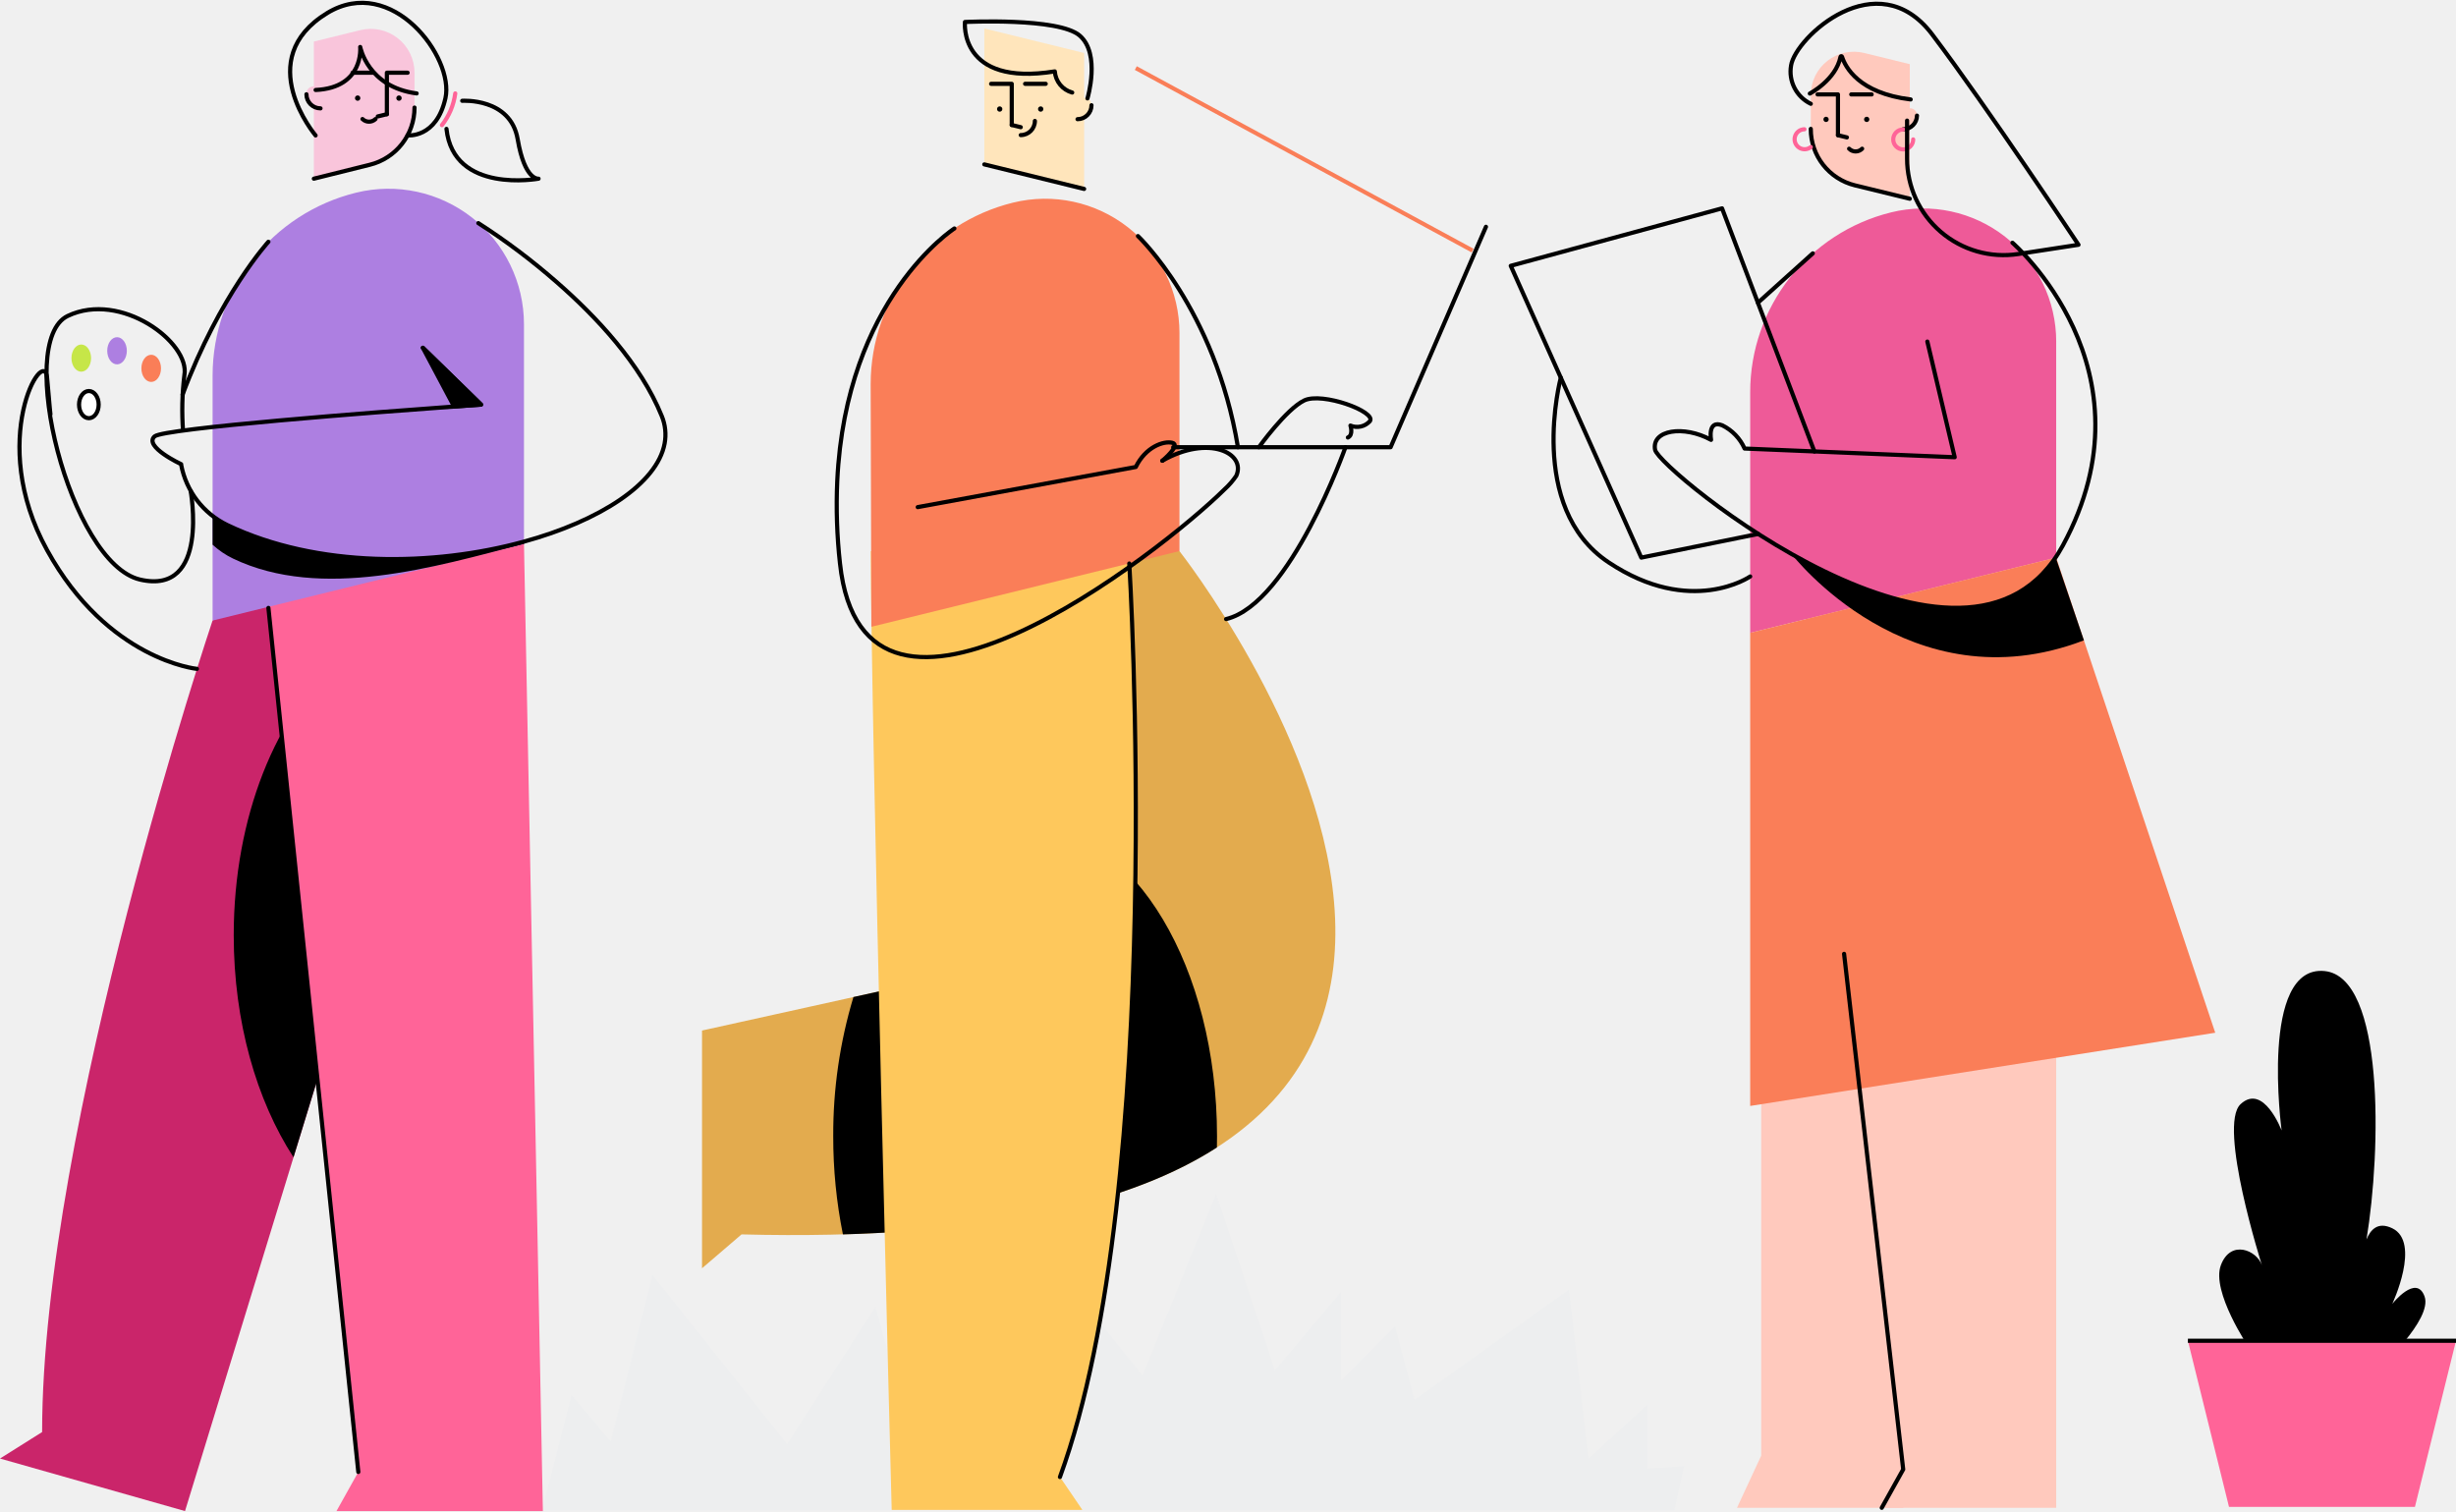
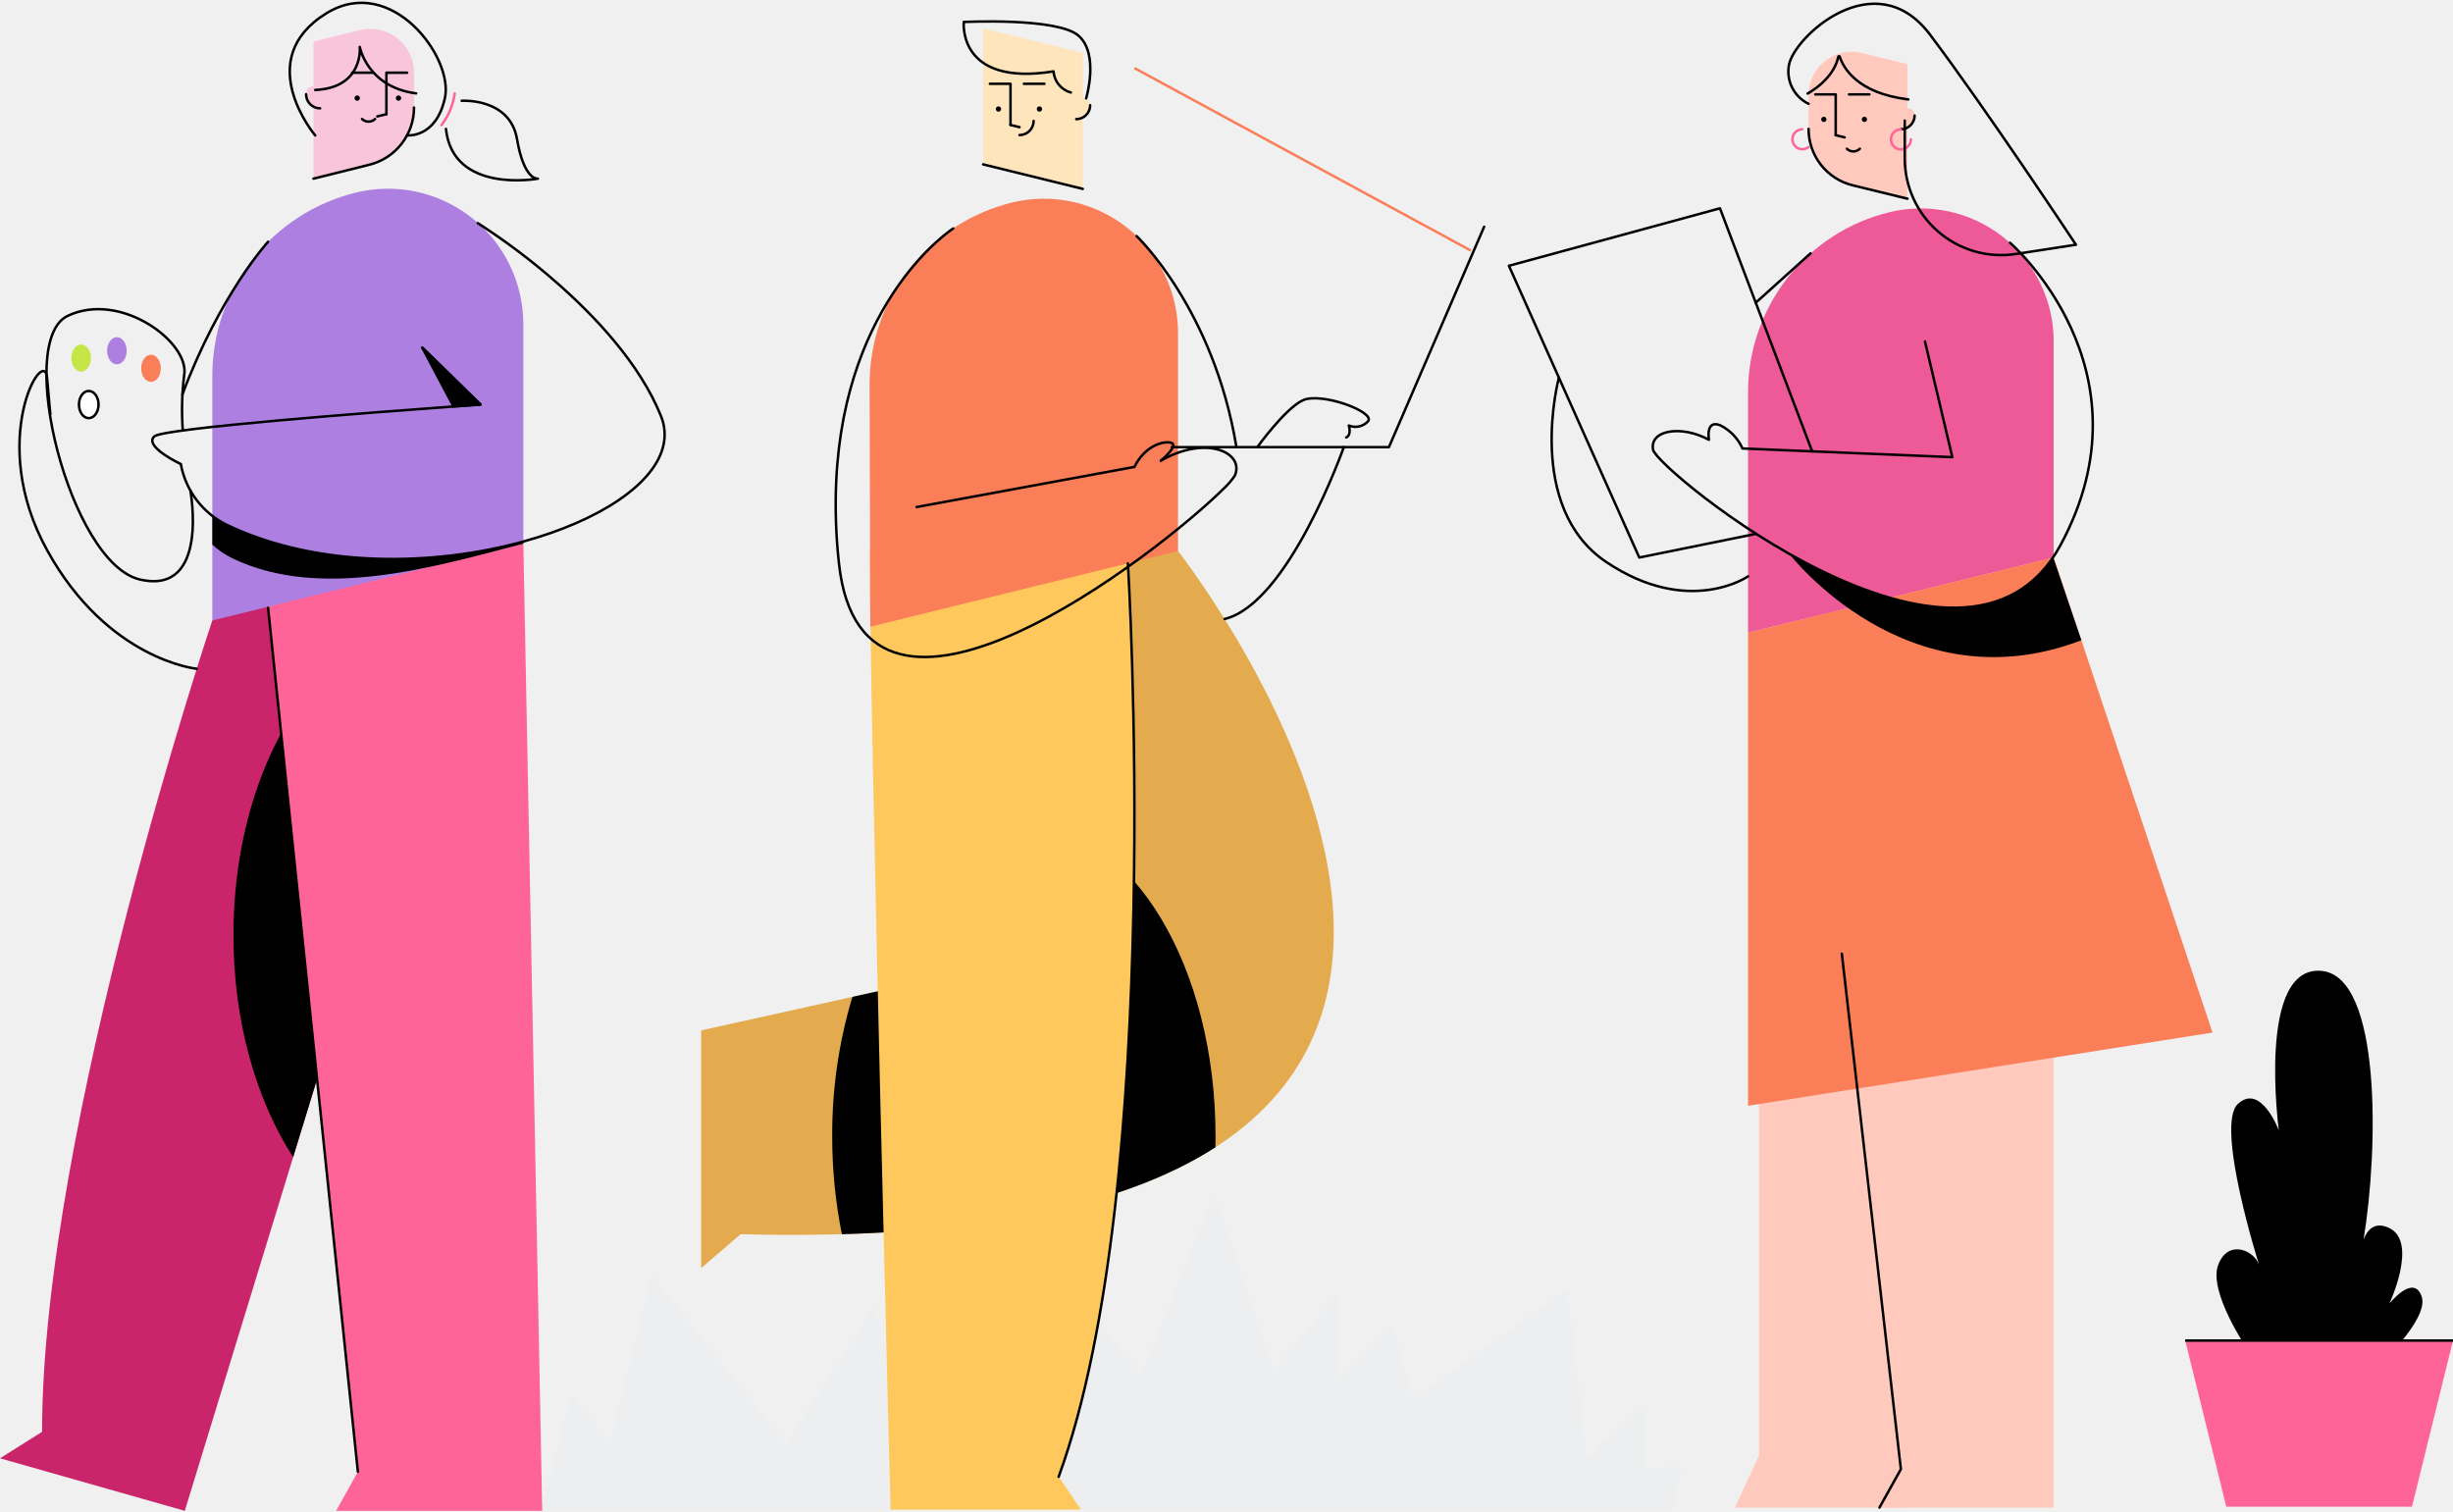
- <svg xmlns="http://www.w3.org/2000/svg" width="295.221" height="181.626" viewBox="0 0 295.221 181.626" class="absolute bottom-0 md:right-0 md:bottom-auto md:mr-35">
+ <svg xmlns="http://www.w3.org/2000/svg" width="490" height="302" viewBox="0 0 490 302" fill="none" class="md:absolute bottom-0 md:right-0 md:bottom-auto md:mr-35 h-40 sm:h-auto md:w-96">
+   <g clip-path="url(#cm)">
+     <path d="M328.665 293.297V280.567L316.934 291.331L313.02 257.56L282.216 279.587L278.307 264.897L267.55 275.668V258.055L254.349 273.718L242.617 238.479L227.947 274.723L206.436 247.777L190.3 284.489V266.875L181.005 284.01L174.648 261.002L157.054 288.42L130.166 254.643L121.852 287.928L114.03 278.623L108.162 301.67H334.044L336.001 292.814L328.665 293.297Z" fill="#EDEEEF" />
+     <path d="M235.319 110.083C235.319 110.083 346.69 251.632 147.946 246.544L140.062 253.309V205.828L208.164 190.755L200.167 103.384" fill="#E3AB4E" />
+     <path d="M205.782 164.727C226.345 165.809 242.81 193.263 242.81 226.978C242.81 227.716 242.81 228.45 242.785 229.183C227.621 238.949 203.908 245.517 168.172 246.544C166.876 240.1 166.228 233.542 166.24 226.968C166.197 217.542 167.556 208.161 170.271 199.135L208.179 190.745L205.782 164.727Z" fill="black" />
+     <path d="M225.304 112.542C225.304 112.542 232.881 236.367 211.473 294.994L215.945 301.569H177.903C177.903 301.569 173.743 144.069 173.743 110.078L225.304 112.542Z" fill="#FEC85C" />
+     <path d="M196.381 16.741V32.835L216.298 37.733V10.582L196.381 5.683V16.741Z" fill="#FFE5BB" />
+     <path d="M207.631 22.311C207.925 22.311 208.164 22.073 208.164 21.778C208.164 21.483 207.925 21.244 207.631 21.244C207.337 21.244 207.098 21.483 207.098 21.778C207.098 22.073 207.337 22.311 207.631 22.311Z" fill="black" />
+     <path d="M199.45 22.311C199.744 22.311 199.983 22.073 199.983 21.778C199.983 21.483 199.744 21.244 199.45 21.244C199.156 21.244 198.917 21.483 198.917 21.778C198.917 22.073 199.156 22.311 199.45 22.311Z" fill="black" />
+     <path d="M201.855 24.957V16.741H197.739" stroke="black" stroke-width="0.5" stroke-linecap="round" stroke-linejoin="round" />
+     <path d="M208.634 16.741H204.521" stroke="black" stroke-width="0.5" stroke-linecap="round" stroke-linejoin="round" />
+     <path d="M214.982 20.952V23.803C215.72 23.803 216.427 23.51 216.949 22.988C217.471 22.465 217.764 21.757 217.764 21.018V20.768C217.715 20.417 217.536 20.098 217.262 19.875C216.988 19.652 216.64 19.54 216.287 19.564C215.935 19.587 215.604 19.743 215.362 20.001C215.12 20.259 214.984 20.598 214.982 20.952V20.952Z" fill="#FFE5BB" />
+     <path d="M214.982 23.803C215.72 23.803 216.427 23.51 216.949 22.988C217.471 22.465 217.764 21.757 217.764 21.018" stroke="black" stroke-width="0.5" stroke-linecap="round" stroke-linejoin="round" />
+     <path d="M203.651 26.982C204.399 26.982 205.117 26.685 205.646 26.155C206.175 25.625 206.472 24.907 206.472 24.157" stroke="black" stroke-width="0.5" stroke-linecap="round" stroke-linejoin="round" />
+     <path d="M196.381 32.835L216.293 37.733" stroke="black" stroke-width="0.5" stroke-linecap="round" stroke-linejoin="round" />
+     <path d="M201.853 24.962L203.651 25.402" stroke="black" stroke-width="0.5" stroke-linecap="round" stroke-linejoin="round" />
+     <path d="M235.318 66.53V110.066L173.845 125.187L173.707 76.738C173.707 68.384 176.504 60.272 181.652 53.698C186.8 47.124 194.001 42.467 202.104 40.473V40.473C206.052 39.499 210.169 39.437 214.144 40.292C218.12 41.147 221.849 42.895 225.049 45.406C228.249 47.917 230.837 51.124 232.617 54.784C234.396 58.444 235.32 62.461 235.319 66.532L235.318 66.53Z" fill="#FA7E58" />
+     <path d="M225.304 112.549C225.304 112.549 232.881 236.373 211.473 295" stroke="black" stroke-width="0.5" stroke-linecap="round" stroke-linejoin="round" />
+     <path d="M216.961 19.654C216.961 19.654 219.634 10.776 215.424 7.115C211.213 3.455 192.519 4.392 192.519 4.392C192.519 4.392 191.208 17.353 210.444 14.259C210.516 15.236 210.889 16.167 211.511 16.924C212.133 17.681 212.974 18.226 213.918 18.484" stroke="black" stroke-width="0.5" stroke-linecap="round" stroke-linejoin="round" />
+     <path d="M183.098 101.286L183.43 101.224L226.604 93.27C228.566 89.263 232.141 88.007 233.894 88.439C235.646 88.871 232.079 91.861 231.902 92.028" stroke="black" stroke-width="0.5" stroke-linecap="round" stroke-linejoin="round" />
+     <path d="M231.897 92.015C241.158 86.758 248.661 90.52 246.656 95.026C245.989 96.015 245.205 96.918 244.32 97.718C231.646 110.267 172.341 156.794 167.587 112.545C166.98 107.089 166.797 101.593 167.04 96.108C168.731 59.566 190.414 45.633 190.414 45.633" stroke="black" stroke-width="0.5" stroke-linecap="round" stroke-linejoin="round" />
+     <path d="M234.07 89.32H277.444L296.465 45.301" stroke="black" stroke-width="0.5" stroke-linecap="round" stroke-linejoin="round" />
+     <path d="M293.8 50.051L226.606 13.598" stroke="#FA7E58" stroke-width="0.5" stroke-miterlimit="10" />
+     <path d="M227.035 47.153C227.035 47.153 242.43 61.698 246.983 89.322" stroke="black" stroke-width="0.5" stroke-linecap="round" stroke-linejoin="round" />
+     <path d="M268.433 89.322C268.433 89.322 257.414 120.576 244.622 123.647" stroke="black" stroke-width="0.5" stroke-linecap="round" stroke-linejoin="round" />
+     <path d="M251.159 89.322C251.159 89.322 256.594 81.741 260.194 79.988C263.794 78.235 274.681 82.245 273.307 84.122C272.832 84.654 272.203 85.025 271.508 85.182C270.813 85.339 270.086 85.275 269.429 85C269.429 85 270.055 86.877 268.916 87.379" stroke="black" stroke-width="0.5" stroke-linecap="round" stroke-linejoin="round" />
+     <path d="M483.729 258.945C482.093 254.349 477.286 260.419 477.286 260.419C477.286 260.419 483.072 248.123 477.286 245.323C474.428 243.944 472.956 245.566 472.141 247.56C475.102 229.663 475.744 195.154 463.792 193.949C450.74 192.64 455.209 225.788 455.209 225.788C455.209 225.788 451.606 216.25 447.017 220.534C442.428 224.818 451.277 252.702 451.277 252.702C450.29 249.746 445.05 247.448 443.085 252.702C441.12 257.957 448.662 269.116 448.662 269.116L474.566 273.382C474.566 273.382 485.366 263.548 483.729 258.945Z" fill="black" />
+     <path d="M481.806 300.972H444.713L436.51 267.789H490L481.806 300.972Z" fill="#FF6498" />
+     <path d="M436.509 267.787H489.998" stroke="black" stroke-width="0.5" stroke-miterlimit="10" />
+     <path d="M351.382 217.35V290.732L346.549 301.154H379.711L390.45 198.352L351.382 217.35Z" fill="#FFC9BD" />
+     <path d="M358.753 110.448L410.233 107.457V301.154H375.434L379.713 293.48L358.753 110.448Z" fill="#FFC9BD" />
+     <path d="M361.273 18.885V25.769C361.264 28.364 362.127 30.886 363.722 32.93C365.317 34.975 367.553 36.423 370.07 37.042L381.024 39.701V12.815L371.922 10.578C370.661 10.269 369.346 10.25 368.077 10.522C366.807 10.794 365.616 11.351 364.592 12.151C363.569 12.951 362.739 13.972 362.167 15.139C361.594 16.305 361.293 17.587 361.286 18.887L361.273 18.885Z" fill="#FFC9BD" />
+     <path d="M361.273 25.743C361.264 28.337 362.127 30.859 363.722 32.904C365.317 34.948 367.553 36.396 370.07 37.016L381.024 39.694" stroke="black" stroke-width="0.5" stroke-linecap="round" stroke-linejoin="round" />
+     <path d="M372.428 24.372C372.72 24.372 372.956 24.135 372.956 23.843C372.956 23.552 372.72 23.315 372.428 23.315C372.137 23.315 371.9 23.552 371.9 23.843C371.9 24.135 372.137 24.372 372.428 24.372Z" fill="black" />
+     <path d="M364.32 24.372C364.612 24.372 364.848 24.135 364.848 23.843C364.848 23.552 364.612 23.315 364.32 23.315C364.029 23.315 363.793 23.552 363.793 23.843C363.793 24.135 364.029 24.372 364.32 24.372Z" fill="black" />
+     <path d="M366.694 27V18.858H362.624" stroke="black" stroke-width="0.5" stroke-linecap="round" stroke-linejoin="round" />
+     <path d="M373.416 18.858H369.344" stroke="black" stroke-width="0.5" stroke-linecap="round" stroke-linejoin="round" />
+     <path d="M379.713 23.036V25.827C380.438 25.825 381.132 25.537 381.646 25.026C382.16 24.515 382.452 23.821 382.458 23.096V22.845C382.416 22.493 382.241 22.171 381.969 21.945C381.696 21.72 381.348 21.608 380.995 21.632C380.642 21.657 380.312 21.816 380.074 22.077C379.835 22.339 379.706 22.682 379.713 23.036V23.036Z" fill="#FFC9BD" />
+     <path d="M379.713 25.822C380.438 25.82 381.132 25.532 381.646 25.021C382.16 24.509 382.452 23.816 382.458 23.091" stroke="black" stroke-width="0.5" stroke-linecap="round" stroke-linejoin="round" />
+     <path d="M368.92 29.706C369.089 29.878 369.292 30.014 369.515 30.108C369.737 30.201 369.977 30.249 370.218 30.249C370.46 30.249 370.699 30.201 370.922 30.108C371.145 30.014 371.347 29.878 371.517 29.706" stroke="black" stroke-width="0.5" stroke-linecap="round" stroke-linejoin="round" />
+     <path d="M366.695 27L368.48 27.442" stroke="black" stroke-width="0.5" stroke-linecap="round" stroke-linejoin="round" />
+     <path d="M381.705 27.85C381.705 28.244 381.588 28.63 381.369 28.957C381.15 29.285 380.839 29.541 380.475 29.692C380.111 29.843 379.711 29.882 379.324 29.805C378.938 29.728 378.583 29.538 378.305 29.26C378.026 28.981 377.836 28.625 377.76 28.239C377.683 27.852 377.722 27.451 377.873 27.087C378.024 26.722 378.279 26.411 378.606 26.192C378.934 25.973 379.319 25.856 379.713 25.856" stroke="#FF6498" stroke-width="0.5" stroke-linecap="round" stroke-linejoin="round" />
+     <path d="M361.275 29.375C361.027 29.572 360.736 29.708 360.425 29.77C360.115 29.832 359.794 29.819 359.49 29.732C359.185 29.646 358.906 29.487 358.674 29.271C358.443 29.054 358.267 28.786 358.16 28.488C358.053 28.189 358.019 27.87 358.06 27.555C358.101 27.241 358.216 26.941 358.397 26.68C358.577 26.42 358.816 26.206 359.095 26.056C359.374 25.907 359.685 25.826 360.002 25.821" stroke="#FF6498" stroke-width="0.5" stroke-linecap="round" stroke-linejoin="round" />
+     <path d="M410.233 68.22V111.367L349.183 126.402V78.34C349.186 70.062 351.959 62.025 357.061 55.511C362.163 48.998 369.298 44.384 377.326 42.408V42.408C381.239 41.442 385.32 41.381 389.259 42.228C393.199 43.075 396.895 44.809 400.066 47.298C403.237 49.787 405.801 52.966 407.563 56.594C409.326 60.222 410.24 64.204 410.238 68.238L410.233 68.22Z" fill="#EE5A98" />
+     <path d="M410.233 111.367L349.183 126.389V220.888L441.965 206.265L410.233 111.367Z" fill="#FA7E58" />
+     <path d="M375.432 301.154L379.711 293.48L367.915 190.514" stroke="black" stroke-width="0.5" stroke-linecap="round" stroke-linejoin="round" />
+     <path d="M401.506 48.486C401.506 48.486 430.658 73.7 411.561 108.956C392.463 144.212 330.954 93.808 330.209 89.837C329.463 85.865 335.917 84.868 341.372 87.851C341.372 87.851 340.627 83.785 343.606 84.947C345.591 85.921 347.17 87.563 348.066 89.586L389.984 91.321L384.528 68.223" stroke="black" stroke-width="0.5" stroke-linecap="round" stroke-linejoin="round" />
+     <path d="M361.993 90.177L343.57 41.612L301.412 53.092L327.455 111.369L350.753 106.643" stroke="black" stroke-width="0.5" stroke-linecap="round" stroke-linejoin="round" />
+     <path d="M357.47 110.691C357.47 110.691 380.993 141.229 415.767 127.894L410.123 111.299C398.8 128.137 375.874 121.086 357.47 110.691Z" fill="black" />
+     <path d="M361.673 50.603L350.725 60.462" stroke="black" stroke-width="0.5" stroke-linecap="round" stroke-linejoin="round" />
+     <path d="M311.397 75.435C311.397 75.435 304.469 101.326 320.924 112.313C337.379 123.3 349.185 115.137 349.185 115.137" stroke="black" stroke-width="0.5" stroke-linecap="round" stroke-linejoin="round" />
+     <path d="M361.273 20.733C359.874 20.058 358.733 18.944 358.023 17.56C357.313 16.177 357.074 14.599 357.341 13.067C358.207 7.501 374.506 -7.664 385.497 6.876C396.488 21.416 414.684 48.886 414.684 48.886L402.681 50.733C399.934 51.155 397.129 50.978 394.457 50.214C391.786 49.449 389.31 48.115 387.202 46.303C385.093 44.491 383.401 42.244 382.242 39.716C381.082 37.188 380.482 34.438 380.483 31.657V24.088" stroke="black" stroke-width="0.5" stroke-linecap="round" stroke-linejoin="round" />
+     <path d="M361.082 18.686C361.082 18.686 366.279 15.954 367.205 11.341C367.213 11.307 367.232 11.276 367.26 11.254C367.288 11.232 367.322 11.22 367.357 11.22C367.392 11.22 367.426 11.232 367.454 11.254C367.481 11.276 367.501 11.307 367.509 11.341C368.149 13.343 370.817 18.607 381.202 19.864" stroke="black" stroke-width="0.5" stroke-linecap="round" stroke-linejoin="round" />
+     <path d="M38.014 97.893C38.014 97.893 41.962 118.996 27.959 115.764C13.955 112.532 2.896 68.187 13.504 63.107C24.111 58.027 38.005 68.458 36.784 74.96C36.33 78.7 36.246 82.475 36.533 86.231" stroke="black" stroke-width="0.5" stroke-miterlimit="10" />
+     <path d="M8.402 286.022C8.402 225.188 42.404 123.949 42.404 123.949L63.981 108.662L75.136 177.031L36.912 301.803L0 291.311L8.402 286.022Z" fill="#CA256A" />
+     <path d="M46.631 186.794C46.631 163.105 55.163 142.487 67.747 131.777L75.135 177.03L58.557 231.146C51.187 219.776 46.631 204.1 46.631 186.794Z" fill="black" />
+     <path d="M52.13 107.735L96.463 104.69L104.526 107.977L108.31 301.803H67.131L71.488 293.993L52.13 107.735Z" fill="#FF6498" />
+     <path d="M82.701 14.548V21.484C82.702 24.117 81.821 26.674 80.198 28.745C78.576 30.817 76.306 32.285 73.752 32.913L62.618 35.686V8.3L71.876 6.02C73.164 5.703 74.506 5.683 75.802 5.962C77.097 6.241 78.313 6.812 79.356 7.631C80.399 8.449 81.243 9.495 81.823 10.688C82.402 11.881 82.704 13.191 82.703 14.518L82.701 14.548Z" fill="#F9C5DB" />
+     <path d="M82.701 21.485C82.702 24.118 81.821 26.675 80.198 28.747C78.576 30.819 76.306 32.286 73.752 32.914L62.618 35.688" stroke="black" stroke-width="0.5" stroke-linecap="round" stroke-linejoin="round" />
+     <path d="M71.357 20.134C71.654 20.134 71.895 19.893 71.895 19.596C71.895 19.299 71.654 19.058 71.357 19.058C71.06 19.058 70.819 19.299 70.819 19.596C70.819 19.893 71.06 20.134 71.357 20.134Z" fill="black" />
+     <path d="M79.603 20.134C79.9 20.134 80.141 19.893 80.141 19.596C80.141 19.299 79.9 19.058 79.603 19.058C79.306 19.058 79.065 19.299 79.065 19.596C79.065 19.893 79.306 20.134 79.603 20.134Z" fill="black" />
+     <path d="M77.186 22.803V14.523H81.326" stroke="black" stroke-width="0.5" stroke-linecap="round" stroke-linejoin="round" />
+     <path d="M70.344 14.523H74.492" stroke="black" stroke-width="0.5" stroke-linecap="round" stroke-linejoin="round" />
+     <path d="M63.944 18.762V21.64C63.2 21.64 62.486 21.344 61.96 20.817C61.433 20.29 61.138 19.575 61.138 18.83C61.138 18.744 61.138 18.66 61.138 18.579C61.162 18.207 61.333 17.859 61.613 17.613C61.894 17.366 62.26 17.241 62.632 17.266C63.005 17.29 63.352 17.461 63.598 17.742C63.844 18.022 63.969 18.389 63.944 18.762V18.762Z" fill="#F9C5DB" />
+     <path d="M63.944 21.642C63.2 21.642 62.486 21.346 61.96 20.819C61.433 20.292 61.138 19.577 61.138 18.832" stroke="black" stroke-width="0.5" stroke-linecap="round" stroke-linejoin="round" />
+     <path d="M74.917 23.774C74.57 24.112 74.104 24.302 73.618 24.302C73.133 24.302 72.667 24.112 72.32 23.774" stroke="black" stroke-width="0.5" stroke-linecap="round" stroke-linejoin="round" />
+     <path d="M77.186 22.811L75.367 23.253" stroke="black" stroke-width="0.5" stroke-linecap="round" stroke-linejoin="round" />
+     <path d="M104.537 64.752V108.655L42.414 123.943V75.053C42.415 66.629 45.236 58.448 50.428 51.818C55.619 45.189 62.881 40.493 71.052 38.481C75.031 37.501 79.182 37.44 83.188 38.303C87.195 39.165 90.954 40.929 94.18 43.459C97.405 45.99 100.014 49.222 101.809 52.911C103.603 56.6 104.536 60.649 104.537 64.752Z" fill="#AD7FE1" />
+     <path d="M83.126 18.657C73.349 17.383 71.867 9.38 71.867 9.38C71.867 9.38 72.696 17.522 62.972 17.973" stroke="black" stroke-width="0.5" stroke-linecap="round" stroke-linejoin="round" />
+     <path d="M62.965 27.052C62.965 27.052 50.095 11.853 65.304 2.592C78.192 -5.218 90.672 11.489 88.873 19.596C87.073 27.703 81.302 27.035 81.302 27.035" stroke="black" stroke-width="0.5" stroke-linecap="round" stroke-linejoin="round" />
+     <path d="M90.828 18.659C90.525 20.969 89.608 23.155 88.172 24.988" stroke="#FF6498" stroke-width="0.5" stroke-linecap="round" stroke-linejoin="round" />
+     <path d="M92.22 20.133C92.22 20.133 101.86 19.468 103.281 27.806C104.702 36.145 107.447 35.688 107.447 35.688C107.447 35.688 90.463 38.827 89.077 25.743" stroke="black" stroke-width="0.5" stroke-linecap="round" stroke-linejoin="round" />
+     <path d="M71.488 293.99L53.551 121.415" stroke="black" stroke-width="0.5" stroke-linecap="round" stroke-linejoin="round" />
+     <path d="M84.365 69.466L87.196 72.233L95.978 80.817L90.6 81.199C75.331 82.301 32.729 85.535 30.849 87.156C28.58 89.177 36.148 92.715 36.148 92.715V92.853C36.64 95.436 37.729 97.868 39.328 99.955C40.926 102.041 42.99 103.725 45.355 104.87C63.309 113.471 86.502 113.125 104.474 108.193C119.64 104.039 131.097 96.635 132.596 88.597C132.947 86.745 132.748 84.831 132.025 83.09C127.824 72.685 118.964 63.243 111.022 56.306C106.122 52.013 100.911 48.089 95.432 44.566" stroke="black" stroke-width="0.5" stroke-linecap="round" stroke-linejoin="round" />
+     <path d="M90.594 81.191L84.366 69.46L87.198 72.226L95.98 80.811L90.594 81.191Z" fill="black" stroke="black" stroke-width="0.5" stroke-linecap="round" stroke-linejoin="round" />
+     <path d="M104.529 108.193V108.609C86.705 113.261 64.084 119.993 46.502 111.565C45.009 110.848 43.631 109.913 42.414 108.79V102.991C43.347 103.715 44.355 104.337 45.42 104.847C63.353 113.482 86.539 113.135 104.529 108.193Z" fill="black" />
+     <path d="M53.551 48.287C53.551 48.287 43.911 58.83 36.429 78.808" stroke="black" stroke-width="0.5" stroke-linecap="round" stroke-linejoin="round" />
+     <path d="M39.287 133.59C39.287 133.59 21.514 131.856 9.398 109.885C-2.719 87.914 8.835 68.841 9.398 75.453C9.96 82.065 10.062 82.728 10.062 82.728" stroke="black" stroke-width="0.5" stroke-linecap="round" stroke-linejoin="round" />
+     <path d="M30.165 76.284C31.245 76.284 32.122 75.069 32.122 73.571C32.122 72.072 31.245 70.857 30.165 70.857C29.084 70.857 28.208 72.072 28.208 73.571C28.208 75.069 29.084 76.284 30.165 76.284Z" fill="#FA7E58" />
+     <path d="M23.35 72.773C24.43 72.773 25.307 71.558 25.307 70.059C25.307 68.561 24.43 67.346 23.35 67.346C22.269 67.346 21.393 68.561 21.393 70.059C21.393 71.558 22.269 72.773 23.35 72.773Z" fill="#AD7FE1" />
+     <path d="M16.213 74.237C17.293 74.237 18.169 73.022 18.169 71.523C18.169 70.025 17.293 68.81 16.213 68.81C15.132 68.81 14.256 70.025 14.256 71.523C14.256 73.022 15.132 74.237 16.213 74.237Z" fill="#C6E648" />
+     <path d="M17.728 83.524C18.809 83.524 19.685 82.309 19.685 80.811C19.685 79.312 18.809 78.097 17.728 78.097C16.647 78.097 15.771 79.312 15.771 80.811C15.771 82.309 16.647 83.524 17.728 83.524Z" fill="white" stroke="black" stroke-width="0.5" stroke-miterlimit="10" />
+   </g>
  <defs>
-     <style>
-       .a {
-         fill: #edeeef;
-       }
-       .b {
-         fill: #e3ab4e;
-       }
-       .c {
-         fill: #fec85c;
-       }
-       .d {
-         fill: #ffe5bb;
-       }
-       .e,
-       .g,
-       .i,
-       .k {
-         fill: none;
-       }
-       .e,
-       .i,
-       .p,
-       .r {
-         stroke: #000;
-       }
-       .e,
-       .k,
-       .p {
-         stroke-linecap: round;
-         stroke-linejoin: round;
-       }
-       .e,
-       .g,
-       .i,
-       .k,
-       .p,
-       .r {
-         stroke-width: 0.5px;
-       }
-       .f {
-         fill: #fa7e58;
-       }
-       .g {
-         stroke: #fa7e58;
-       }
-       .g,
-       .i,
-       .r {
-         stroke-miterlimit: 10;
-       }
-       .h {
-         fill: #ff6498;
-       }
-       .j {
-         fill: #ffc9bd;
-       }
-       .k {
-         stroke: #ff6498;
-       }
-       .l {
-         fill: #ee5a98;
-       }
-       .m {
-         fill: #ca256a;
-       }
-       .n {
-         fill: #f9c5db;
-       }
-       .o {
-         fill: #ad7fe1;
-       }
-       .q {
-         fill: #c6e648;
-       }
-       .r {
-         fill: #fff;
-       }
-     </style>
+     <clipPath id="cm">
+       <rect width="490" height="301.803" fill="white" />
+     </clipPath>
  </defs>
-   <g transform="translate(-33.871 -19.494)">
-     <g transform="translate(33.871 19.835)">
-       <g transform="translate(65.167 2.237)">
-         <path class="a" d="M229.711,681.261V673.6l-7.068,6.478-2.358-20.324-18.559,13.256-2.355-8.84-6.481,6.482v-10.6l-7.954,9.426-7.068-21.207-8.839,21.812-12.96-16.216-9.722,22.093v-10.6l-5.6,10.312-3.83-13.846-10.6,16.5-16.2-20.327-5.009,20.031-4.713-5.6L96.86,686.3H232.952l1.179-5.33Z" transform="translate(-96.86 -507.332)" />
-         <path class="b" d="M216.522,388.891s67.1,85.185-52.642,82.123l-4.75,4.071V446.511l41.031-9.071-4.818-52.58" transform="translate(-139.911 -325.221)" />
-         <path d="M234.053,504.47c12.389.651,22.309,17.173,22.309,37.463,0,.444,0,.886-.015,1.327-9.136,5.877-23.423,9.83-44.954,10.448a59.184,59.184,0,0,1-1.164-11.781,57.2,57.2,0,0,1,2.429-16.75l22.839-5.049Z" transform="translate(-175.238 -407.915)" />
-         <path class="c" d="M255.945,399.4s4.565,74.518-8.333,109.8l2.694,3.957h-22.92s-2.506-94.784-2.506-115.24Z" transform="translate(-185.368 -334.25)" />
-         <path class="d" d="M269.07,201.007v9.685l12,2.948V197.3l-12-2.948Z" transform="translate(-215.919 -193.51)" />
-         <ellipse cx="0.321" cy="0.321" rx="0.321" ry="0.321" transform="translate(59.608 10.207)" />
-         <ellipse cx="0.321" cy="0.321" rx="0.321" ry="0.321" transform="translate(54.679 10.207)" />
-         <path class="e" d="M274.2,220.864V215.92H271.72" transform="translate(-217.751 -208.423)" />
-         <line class="e" x1="2.478" transform="translate(58.055 7.497)" />
-         <path class="d" d="M305.38,222.246v1.716a1.676,1.676,0,0,0,1.676-1.676v-.151A.842.842,0,0,0,305.38,222.246Z" transform="translate(-241.022 -212.215)" />
-         <path class="e" d="M305.38,225.936a1.676,1.676,0,0,0,1.676-1.676" transform="translate(-241.022 -214.189)" />
-         <path class="e" d="M283.26,232.087a1.7,1.7,0,0,0,1.7-1.7" transform="translate(-225.729 -218.427)" />
-         <line class="e" x2="11.997" y2="2.948" transform="translate(53.151 17.182)" />
-         <line class="e" x2="1.083" y2="0.265" transform="translate(56.448 12.444)" />
-         <path class="f" d="M261.93,276.821v26.2l-37.037,9.1-.083-29.157a22.473,22.473,0,0,1,17.109-21.824h0a16.148,16.148,0,0,1,20.012,15.682Z" transform="translate(-185.32 -239.361)" />
-         <path class="e" d="M306.863,402.73s4.565,74.518-8.333,109.8" transform="translate(-236.286 -337.576)" />
-         <path class="e" d="M276.237,200.88s1.611-5.343-.926-7.546-13.8-1.639-13.8-1.639-.79,7.8,10.8,5.938a2.854,2.854,0,0,0,2.093,2.543" transform="translate(-210.687 -191.63)" />
-         <path class="e" d="M243.14,363.343l.2-.037,26.012-4.787c1.182-2.411,3.336-3.167,4.392-2.907s-1.093,2.059-1.2,2.16" transform="translate(-197.992 -304.967)" />
-         <path class="e" d="M250.727,300.164c5.58-3.164,10.1-.9,8.892,1.812a8.887,8.887,0,0,1-1.407,1.62c-7.636,7.552-43.367,35.552-46.231,8.923a63.862,63.862,0,0,1-.33-9.892c1.019-21.991,14.083-30.376,14.083-30.376" transform="translate(-176.178 -247.367)" />
-         <path class="e" d="M342.64,298.1h26.133l11.46-26.491" transform="translate(-266.782 -246.925)" />
-         <line class="g" x1="40.484" y1="21.938" transform="translate(71.361 5.605)" />
-         <path class="e" d="M328.91,275.22s9.275,8.753,12.018,25.377" transform="translate(-257.29 -249.421)" />
-         <path class="e" d="M377.586,357.44s-6.639,18.809-14.346,20.657" transform="translate(-281.024 -306.264)" />
-         <path class="e" d="M376,344.273s3.275-4.562,5.444-5.617,8.728,1.358,7.9,2.488a2.063,2.063,0,0,1-2.336.528s.377,1.13-.309,1.432" transform="translate(-289.846 -293.097)" />
-       </g>
-       <g transform="translate(181.597 0.108)">
-         <path d="M586.308,320c-.986-2.766-3.882.887-3.882.887s3.486-7.4,0-9.085c-1.722-.83-2.609.146-3.1,1.346,1.784-10.77,2.171-31.538-5.03-32.263-7.864-.788-5.171,19.161-5.171,19.161s-2.171-5.74-4.936-3.162,2.567,19.359,2.567,19.359c-.595-1.779-3.752-3.162-4.936,0s3.36,9.878,3.36,9.878l15.607,2.567S587.294,322.77,586.308,320Z" transform="translate(-476.462 -164.615)" />
-         <path class="h" d="M581.7,386.03H559.352l-4.942-19.97h32.227Z" transform="translate(-473.013 -205.353)" />
-         <line class="i" x2="32.227" transform="translate(81.396 160.706)" />
-         <path class="j" d="M453.452,297.413v44.161l-2.912,6.272h19.98l6.47-61.866Z" transform="translate(-423.344 -167.06)" />
-         <path class="j" d="M464.63,182.955l31.016-1.8V297.722H474.68l2.578-4.618Z" transform="translate(-430.081 -116.936)" />
-         <path class="j" d="M467.54,74.283v4.143a6.961,6.961,0,0,0,5.3,6.784l6.6,1.6V70.63l-5.484-1.346a5.176,5.176,0,0,0-6.408,5Z" transform="translate(-431.473 -63.367)" />
-         <path class="e" d="M467.54,86.91a6.961,6.961,0,0,0,5.3,6.784l6.6,1.612" transform="translate(-431.473 -71.867)" />
-         <circle cx="0.318" cy="0.318" r="0.318" transform="translate(42.47 13.582)" />
-         <circle cx="0.318" cy="0.318" r="0.318" transform="translate(37.585 13.582)" />
-         <path class="e" d="M471.552,83.87v-4.9H469.1" transform="translate(-432.219 -68.07)" />
-         <line class="e" x1="2.453" transform="translate(40.93 10.9)" />
-         <path class="j" d="M488.83,83v1.68a1.659,1.659,0,0,0,1.654-1.644v-.151A.83.83,0,0,0,488.83,83Z" transform="translate(-441.653 -69.586)" />
-         <path class="e" d="M488.83,85.494a1.659,1.659,0,0,0,1.654-1.644" transform="translate(-441.653 -70.403)" />
-         <path class="e" d="M476.37,91.48a1.1,1.1,0,0,0,1.565,0" transform="translate(-435.696 -74.052)" />
-         <line class="e" x2="1.075" y2="0.266" transform="translate(39.334 15.8)" />
-         <path class="k" d="M488.93,88.24a1.2,1.2,0,1,1-1.2-1.2" transform="translate(-440.553 -71.929)" />
-         <path class="k" d="M465.756,89.139A1.2,1.2,0,1,1,464.989,87" transform="translate(-429.688 -71.91)" />
-         <path class="l" d="M490.362,121.234V147.2l-36.782,9.048V127.324A22.275,22.275,0,0,1,470.536,105.7h0a16,16,0,0,1,19.829,15.545Z" transform="translate(-424.797 -80.628)" />
-         <path class="f" d="M490.362,185.66,453.58,194.7V251.57l55.9-8.8Z" transform="translate(-424.797 -119.088)" />
-         <path class="e" d="M479.739,343.523l2.578-4.618L475.21,276.94" transform="translate(-435.141 -162.737)" />
-         <path class="e" d="M474.6,113.14s17.564,15.174,6.058,36.391-48.565-9.116-49.014-11.506,3.439-2.99,6.726-1.195c0,0-.449-2.447,1.346-1.748a5.672,5.672,0,0,1,2.687,2.792l25.255,1.044-3.287-13.9" transform="translate(-414.293 -84.41)" />
-         <path class="e" d="M434.921,134.437l-11.1-29.227-25.4,6.909,15.691,35.071,14.037-2.844" transform="translate(-398.42 -80.617)" />
-         <path d="M463.15,184.88h0s14.172,18.378,35.123,10.353l-3.4-9.987C488.051,195.379,474.238,191.136,463.15,184.88Z" transform="translate(-429.374 -118.715)" />
-         <line class="e" x1="6.596" y2="5.933" transform="translate(29.712 30.004)" />
-         <path class="e" d="M409.151,144.22s-4.174,15.581,5.74,22.193,17.027,1.7,17.027,1.7" transform="translate(-403.134 -99.272)" />
-         <path class="e" d="M465.31,70.108a4.3,4.3,0,0,1-2.369-4.613c.522-3.35,10.342-12.476,16.964-3.726S497.49,87.051,497.49,87.051l-7.232,1.111a11.61,11.61,0,0,1-13.374-11.48V72.127" transform="translate(-429.243 -58.08)" />
-         <path class="e" d="M467.32,74.654s3.131-1.644,3.689-4.42a.094.094,0,0,1,.183,0c.386,1.205,1.993,4.373,8.25,5.129" transform="translate(-431.368 -63.858)" />
-       </g>
-       <g transform="translate(0 0)">
-         <path class="i" d="M95.326,150.19s2.379,12.7-6.058,10.755-15.1-28.632-8.709-31.689,14.762,3.22,14.026,7.133a34.46,34.46,0,0,0-.151,6.783" transform="translate(-72.423 -91.619)" />
-         <path class="m" d="M72.362,289.276c0-36.61,20.486-97.536,20.486-97.536l13-9.2,6.721,41.145L89.539,298.773,67.3,292.459Z" transform="translate(-67.3 -117.488)" />
-         <path d="M121.14,242.309c0-14.256,5.14-26.664,12.722-33.109l4.451,27.233L128.325,269C123.885,262.158,121.14,252.724,121.14,242.309Z" transform="translate(-93.045 -130.237)" />
-         <path class="h" d="M127.49,179.792,154.2,177.96l4.858,1.978,2.28,116.645H136.528l2.625-4.7Z" transform="translate(-96.082 -115.298)" />
-         <path class="n" d="M151.7,69.16v4.174a7.081,7.081,0,0,1-5.392,6.878L139.6,81.881V65.4l5.578-1.372a5.265,5.265,0,0,1,6.523,5.114Z" transform="translate(-101.873 -60.746)" />
-         <path class="e" d="M151.7,82a7.081,7.081,0,0,1-5.392,6.878L139.6,90.547" transform="translate(-101.873 -69.411)" />
-         <circle cx="0.324" cy="0.324" r="0.324" transform="translate(42.668 11.128)" />
-         <circle cx="0.324" cy="0.324" r="0.324" transform="translate(47.636 11.128)" />
-         <path class="e" d="M156.42,78.953V73.97h2.494" transform="translate(-109.916 -65.571)" />
-         <line class="e" x2="2.499" transform="translate(42.382 8.399)" />
-         <path class="n" d="M139.581,78.033v1.732a1.691,1.691,0,0,1-1.691-1.691q0-.078,0-.151a.847.847,0,0,1,1.691.11Z" transform="translate(-101.055 -67.083)" />
-         <path class="e" d="M139.581,80.631a1.691,1.691,0,0,1-1.691-1.691" transform="translate(-101.055 -67.948)" />
-         <path class="e" d="M152.365,84.64a1.122,1.122,0,0,1-1.565,0" transform="translate(-107.228 -70.674)" />
-         <line class="e" x1="1.096" y2="0.266" transform="translate(45.408 13.387)" />
-         <path class="o" d="M153.7,116.979V143.4l-37.429,9.2V123.178a22.667,22.667,0,0,1,17.254-22.009h0A16.286,16.286,0,0,1,153.7,116.979Z" transform="translate(-90.717 -78.352)" />
-         <path class="e" d="M152.152,73.623c-5.891-.767-6.784-5.583-6.784-5.583s.5,4.9-5.359,5.171" transform="translate(-102.069 -62.736)" />
-         <path class="e" d="M137.192,73.813s-7.754-9.147,1.409-14.72c7.765-4.7,15.284,5.354,14.2,10.233s-4.561,4.477-4.561,4.477" transform="translate(-99.256 -57.874)" />
-         <path class="k" d="M170.707,78.74a7.827,7.827,0,0,1-1.6,3.809" transform="translate(-115.984 -67.852)" />
-         <path class="e" d="M172.044,80.433s5.808-.4,6.664,4.618,2.51,4.743,2.51,4.743-10.233,1.889-11.068-5.985" transform="translate(-116.482 -68.658)" />
-         <line class="e" x1="10.807" y1="103.856" transform="translate(32.264 72.727)" />
-         <path class="e" d="M134.923,123.6l1.706,1.665,5.291,5.166-3.24.23c-9.2.663-34.867,2.609-36,3.585-1.367,1.216,3.193,3.345,3.193,3.345h0v.083a10.144,10.144,0,0,0,5.547,7.232c10.817,5.176,24.791,4.968,35.619,2,9.137-2.5,16.04-6.956,16.943-11.793a5.808,5.808,0,0,0-.344-3.314c-2.531-6.262-7.869-11.944-12.654-16.119a79.567,79.567,0,0,0-9.393-7.065" transform="translate(-84.094 -82.136)" />
-         <path class="p" d="M168.462,144.39l-3.752-7.06,1.706,1.665,5.291,5.166Z" transform="translate(-113.88 -95.87)" />
-         <path d="M153.7,179.131v.25c-10.739,2.8-24.368,6.851-34.961,1.779a10.03,10.03,0,0,1-2.463-1.67V176a9.966,9.966,0,0,0,1.811,1.117C128.892,182.314,142.861,182.105,153.7,179.131Z" transform="translate(-90.722 -114.361)" />
-         <path class="e" d="M119.676,112.91s-5.808,6.345-10.316,18.368" transform="translate(-87.412 -84.192)" />
-         <path class="e" d="M93.114,178.5s-10.708-1.044-18.008-14.266-.339-24.7,0-20.721.4,4.378.4,4.378" transform="translate(-69.444 -98.446)" />
-         <ellipse class="f" cx="1.179" cy="1.633" rx="1.179" ry="1.633" transform="translate(16.995 42.301)" />
-         <ellipse class="o" cx="1.179" cy="1.633" rx="1.179" ry="1.633" transform="translate(12.889 40.188)" />
-         <ellipse class="q" cx="1.179" cy="1.633" rx="1.179" ry="1.633" transform="translate(8.589 41.069)" />
-         <ellipse class="r" cx="1.179" cy="1.633" rx="1.179" ry="1.633" transform="translate(9.502 46.658)" />
-       </g>
-     </g>
-   </g>
</svg>
